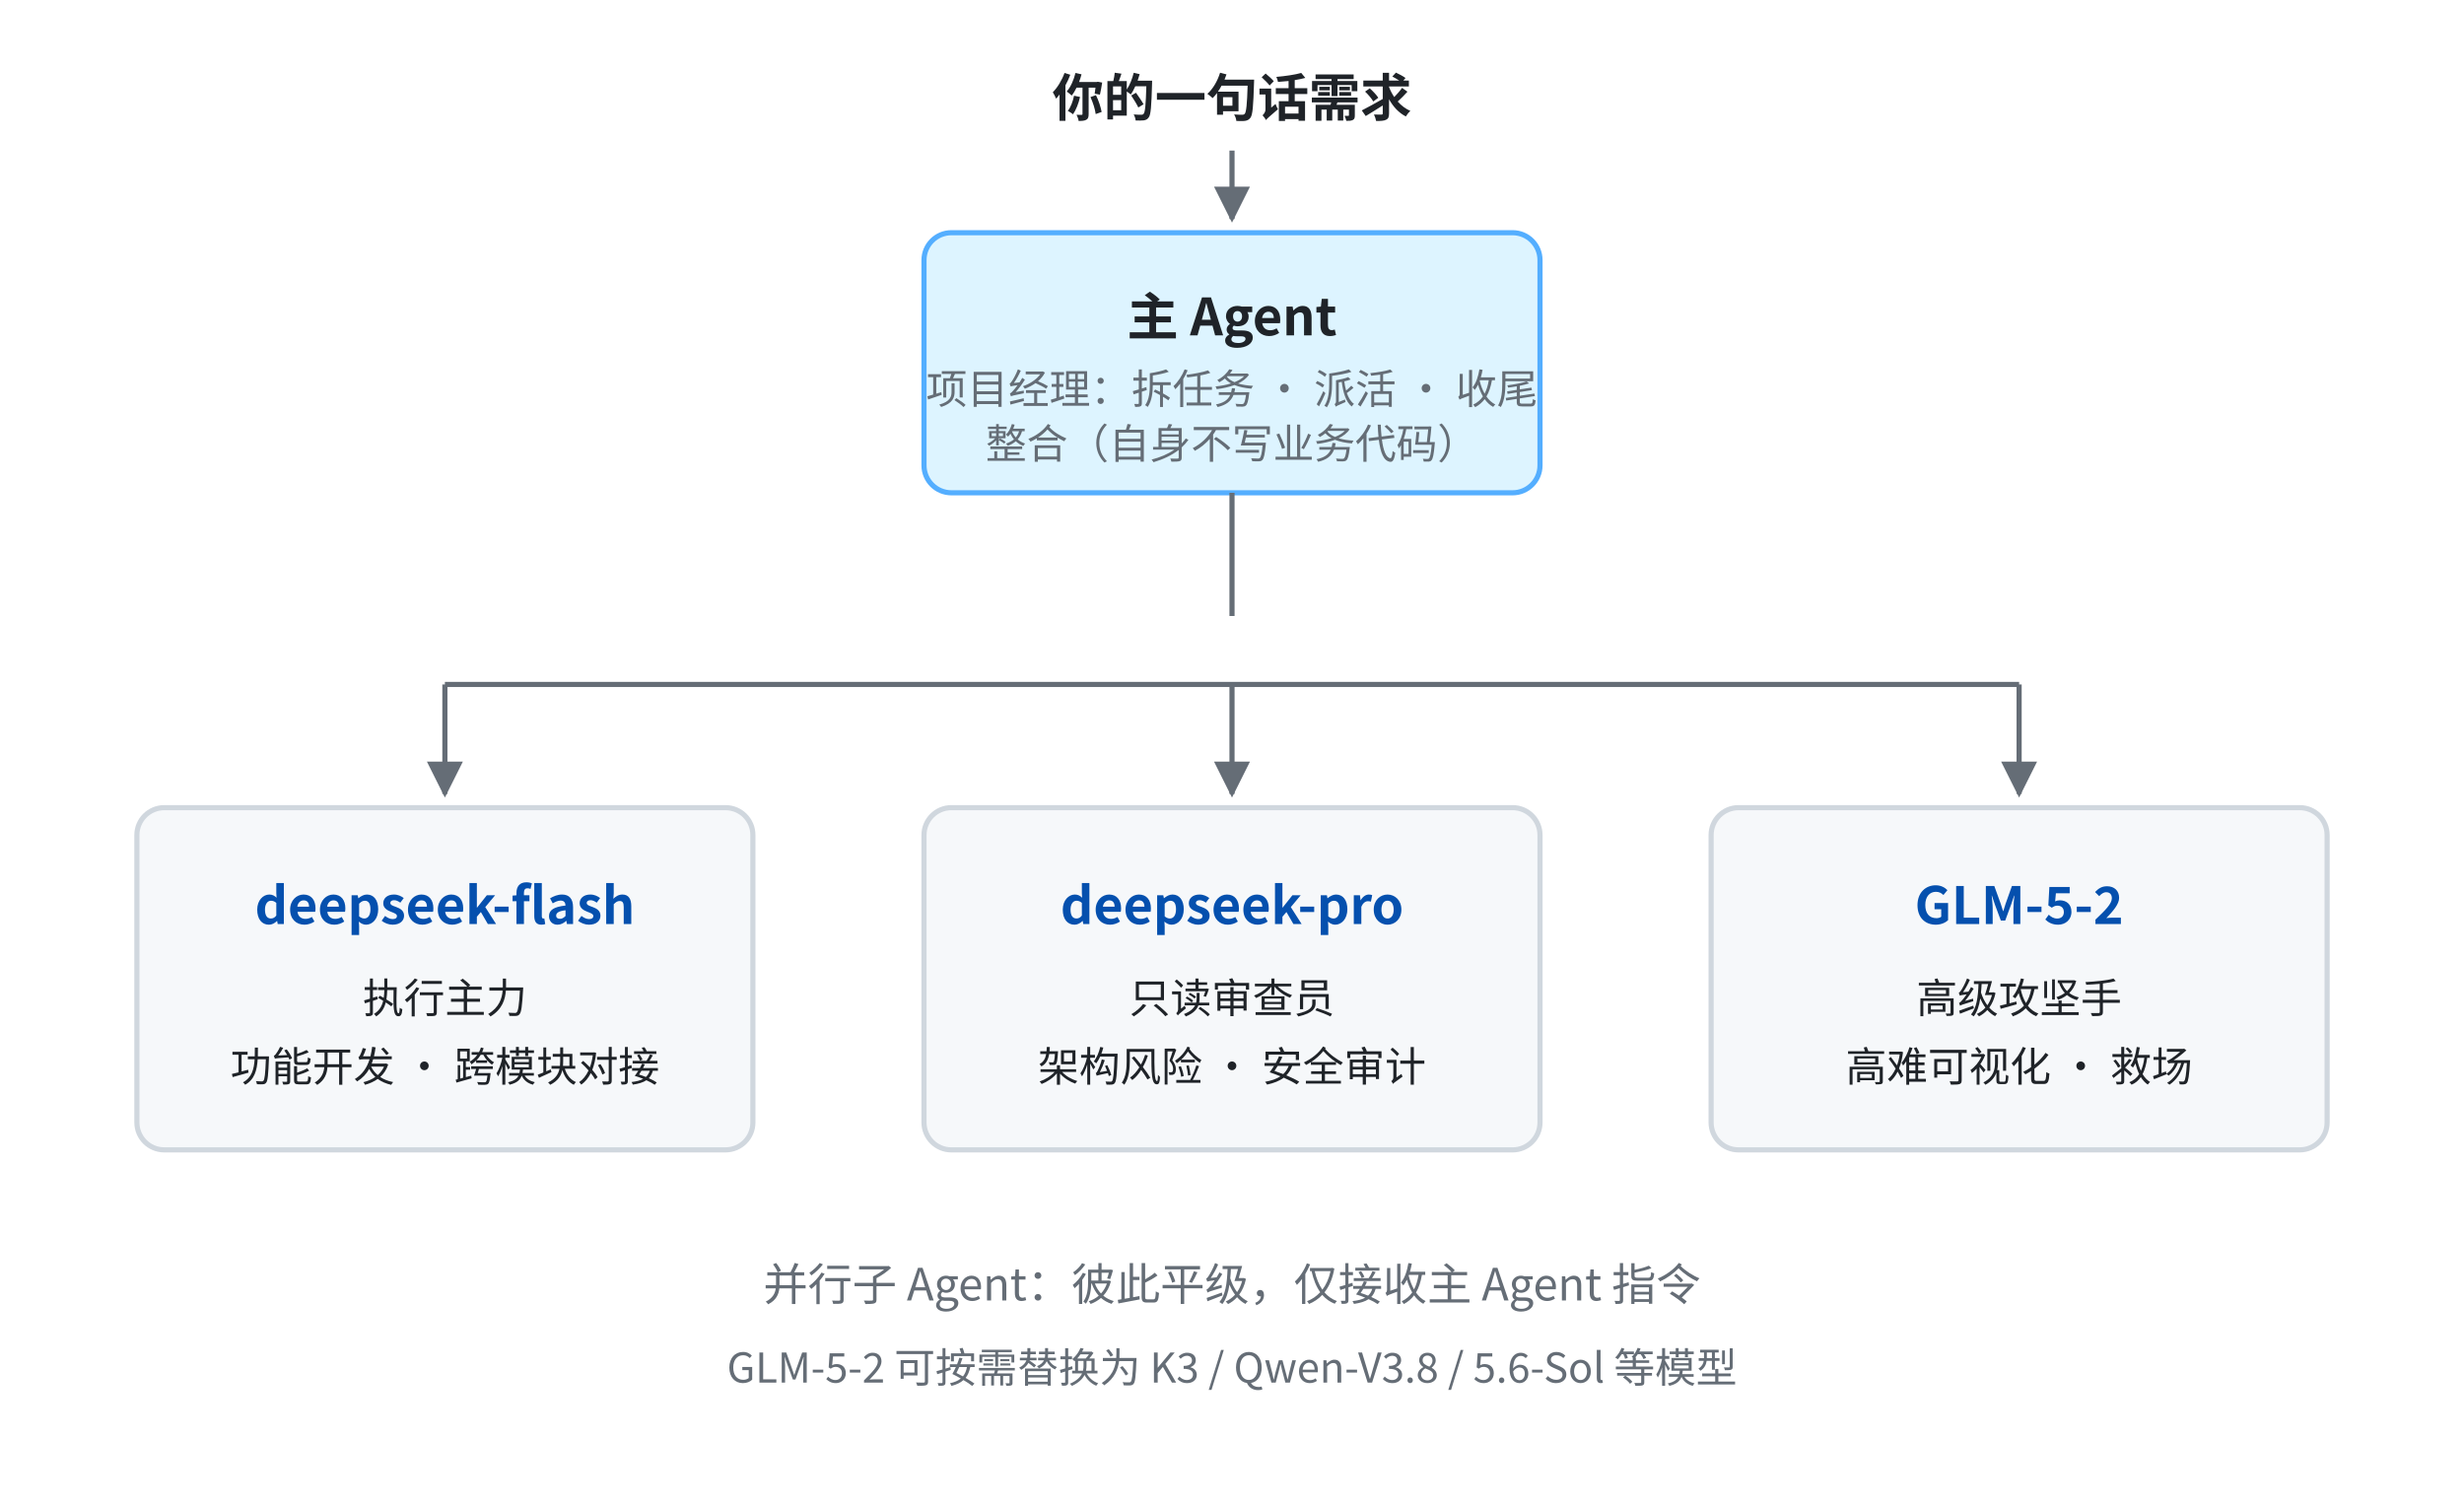
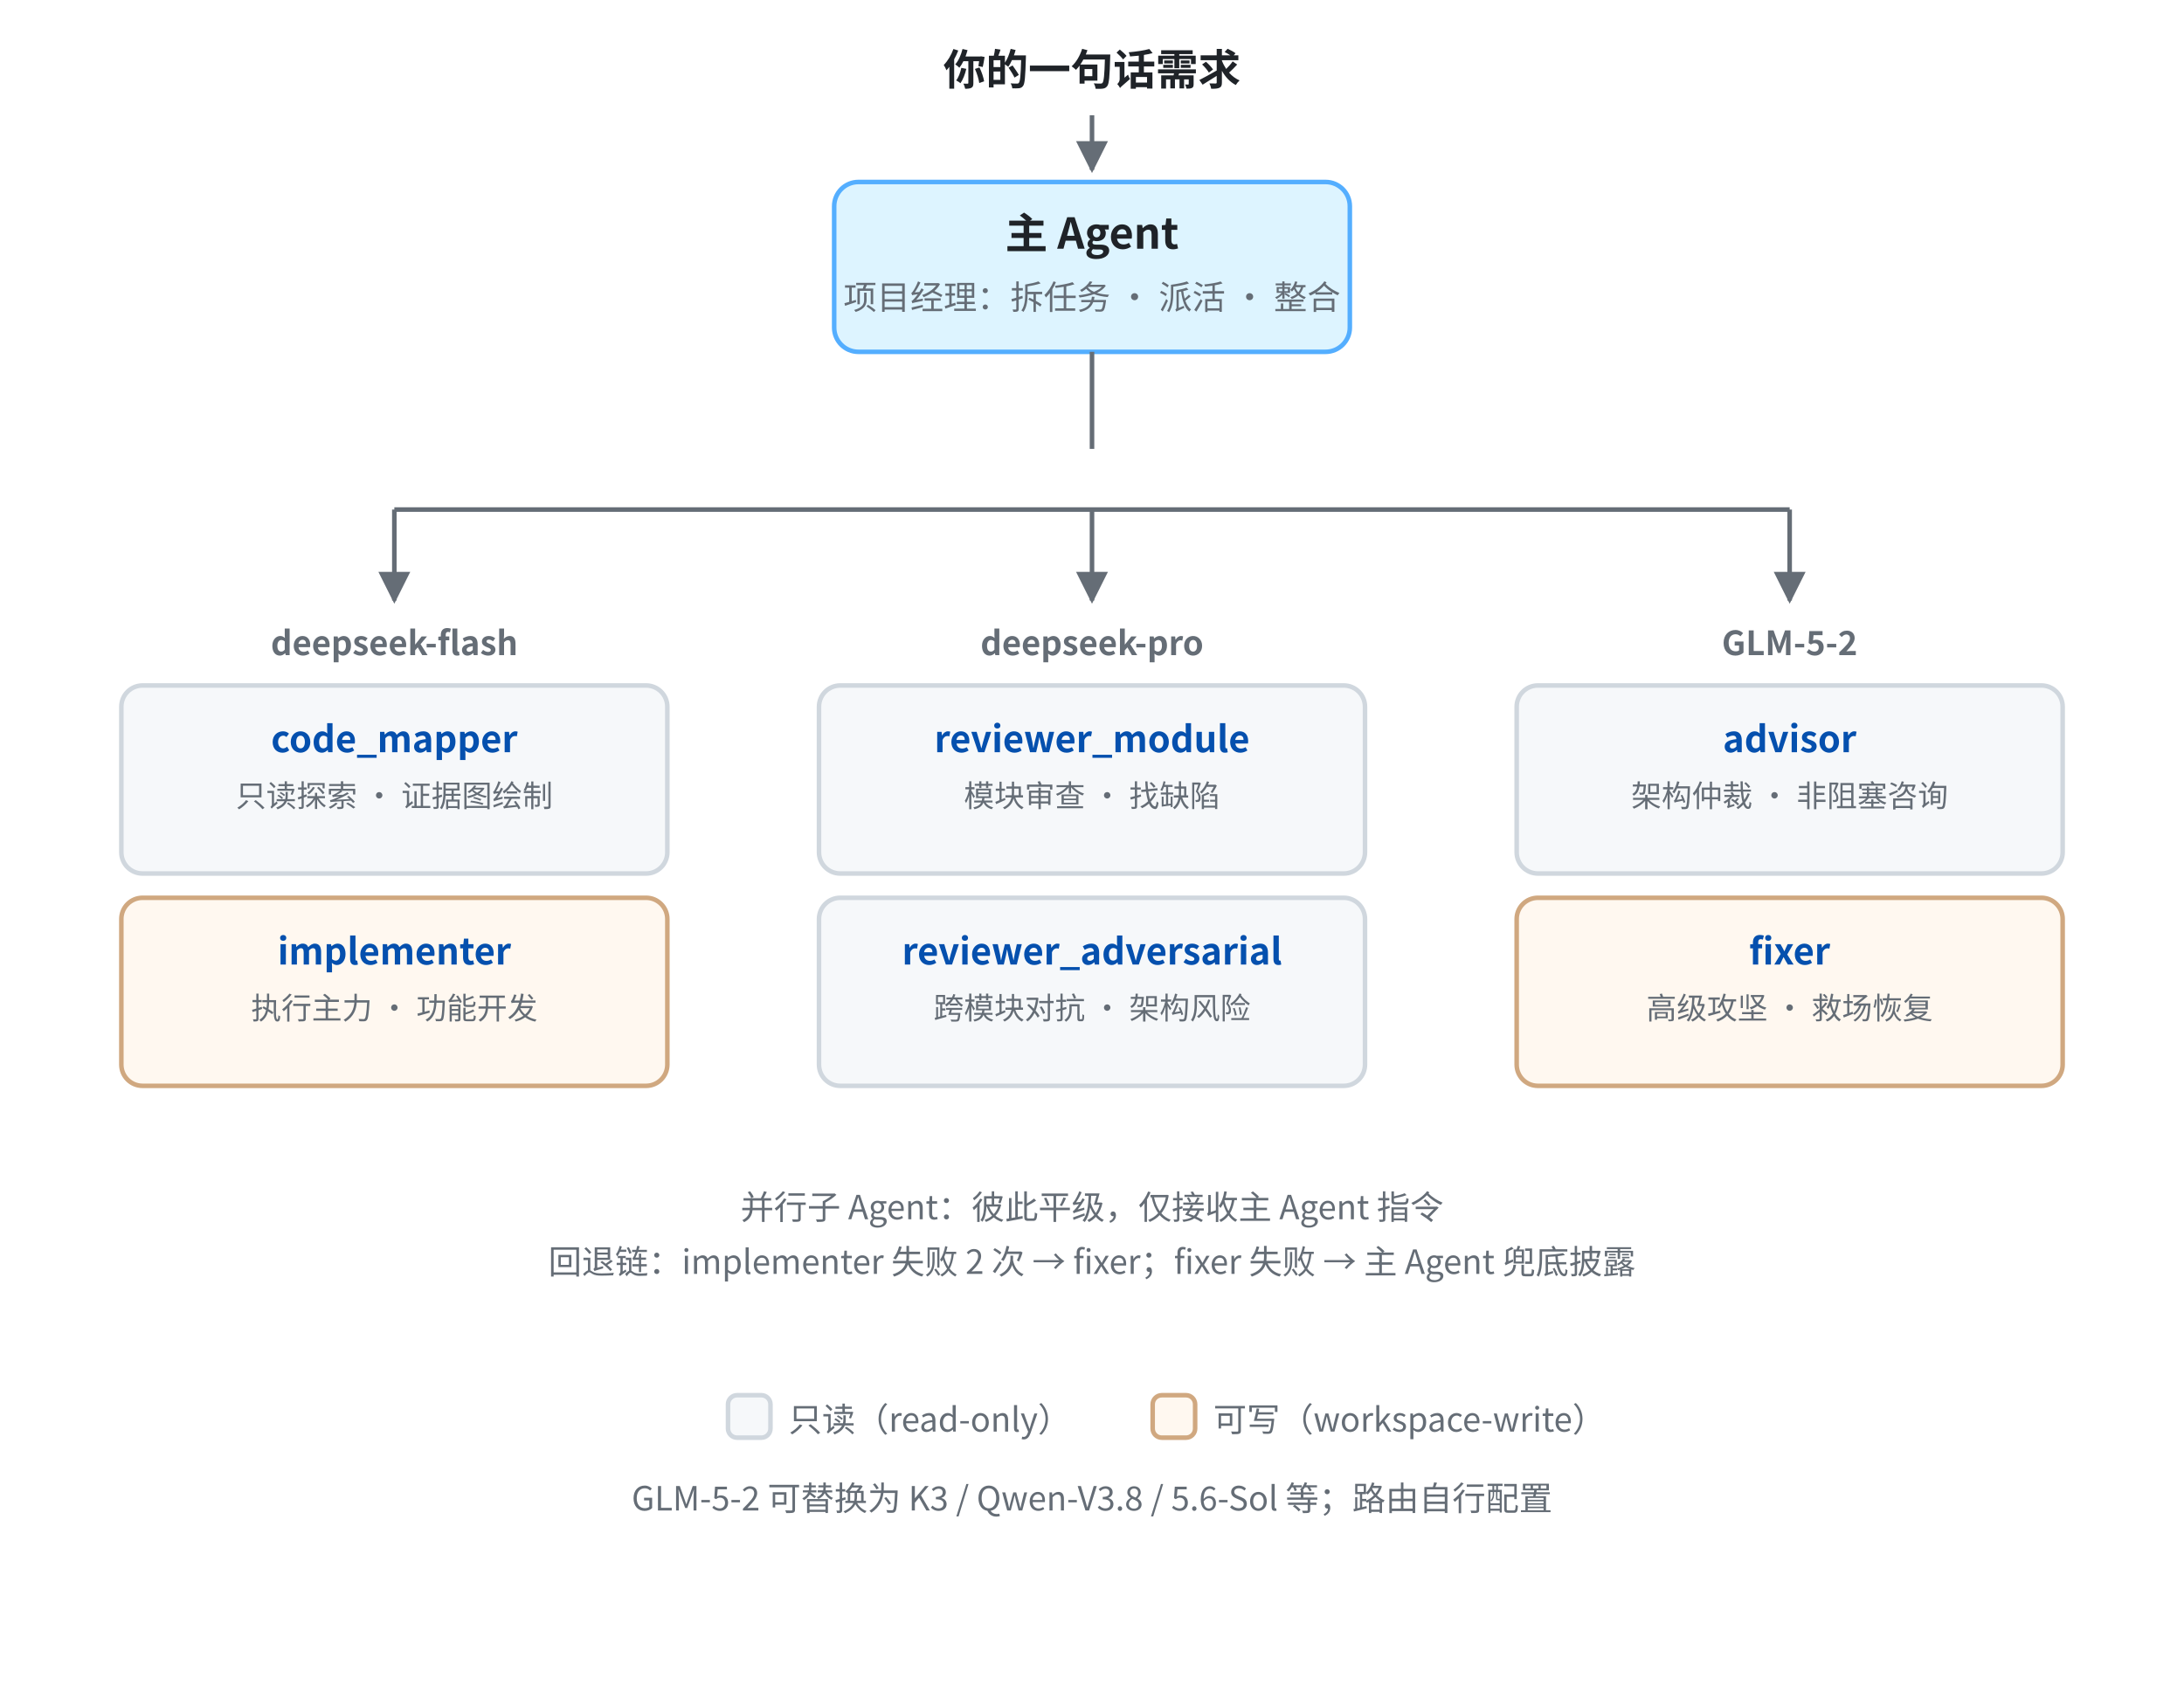
- <svg xmlns="http://www.w3.org/2000/svg" width="720" height="440" viewBox="0 0 720 440" font-family="-apple-system, BlinkMacSystemFont, 'Segoe UI', 'Noto Sans CJK SC', 'PingFang SC', 'Microsoft YaHei', sans-serif">
+ <svg xmlns="http://www.w3.org/2000/svg" width="720" height="560" viewBox="0 0 720 560" font-family="-apple-system, BlinkMacSystemFont, 'Segoe UI', 'Noto Sans CJK SC', 'PingFang SC', 'Microsoft YaHei', sans-serif">
  <defs>
    <marker id="arrow" viewBox="0 0 10 10" refX="9" refY="5" markerWidth="7" markerHeight="7" orient="auto-start-reverse">
      <path d="M 0 0 L 10 5 L 0 10 z" fill="#656d76" />
    </marker>
    <style>
-       .box { fill: #f6f8fa; stroke: #d0d7de; stroke-width: 1.5; rx: 8; }
-       .box-primary { fill: #ddf4ff; stroke: #54aeff; stroke-width: 1.5; rx: 8; }
-       .title { font-size: 15px; font-weight: 600; fill: #1f2328; }
-       .subtitle { font-size: 12px; fill: #656d76; }
-       .model { font-size: 15px; font-weight: 600; fill: #0550ae; }
-       .role { font-size: 12px; fill: #1f2328; }
-       .caption { font-size: 13px; fill: #656d76; }
-       .note { font-size: 12px; fill: #656d76; }
+       .box-read { fill: #f6f8fa; stroke: #d0d7de; stroke-width: 1.5; }
+       .box-write { fill: #fff8f0; stroke: #d0a880; stroke-width: 1.5; }
+       .box-primary { fill: #ddf4ff; stroke: #54aeff; stroke-width: 1.5; }
+       .title { font-size: 14px; font-weight: 600; fill: #1f2328; }
+       .subtitle { font-size: 11px; fill: #656d76; }
+       .model-label { font-size: 11px; font-weight: 600; fill: #656d76; }
+       .agent-name { font-size: 12px; font-weight: 600; fill: #0550ae; }
+       .agent-role { font-size: 10px; fill: #656d76; }
+       .note { font-size: 11px; fill: #656d76; }
    </style>
  </defs>
-   <text x="360" y="34" text-anchor="middle" class="title">你的一句话需求</text>
-   <line x1="360" y1="44" x2="360" y2="64" stroke="#656d76" stroke-width="1.5" marker-end="url(#arrow)" />
-   <rect class="box-primary" x="270" y="68" width="180" height="76" rx="8" />
-   <text x="360" y="98" text-anchor="middle" class="title">主 Agent</text>
-   <text x="360" y="118" text-anchor="middle" class="subtitle">项目经理：拆任务 · 派活 · 收尾</text>
-   <text x="360" y="134" text-anchor="middle" class="subtitle">整合（自身不写业务代码）</text>
-   <line x1="360" y1="144" x2="360" y2="180" stroke="#656d76" stroke-width="1.5" />
-   <line x1="130" y1="200" x2="590" y2="200" stroke="#656d76" stroke-width="1.5" />
-   <line x1="130" y1="200" x2="130" y2="232" stroke="#656d76" stroke-width="1.5" marker-end="url(#arrow)" />
-   <line x1="360" y1="200" x2="360" y2="232" stroke="#656d76" stroke-width="1.5" marker-end="url(#arrow)" />
-   <line x1="590" y1="200" x2="590" y2="232" stroke="#656d76" stroke-width="1.5" marker-end="url(#arrow)" />
-   <rect class="box" x="40" y="236" width="180" height="100" rx="8" />
-   <text x="130" y="270" text-anchor="middle" class="model">deepseek-flash</text>
-   <text x="130" y="296" text-anchor="middle" class="role">执行主力</text>
-   <text x="130" y="316" text-anchor="middle" class="role">功能开发 · 跨模块对接</text>
-   <rect class="box" x="270" y="236" width="180" height="100" rx="8" />
-   <text x="360" y="270" text-anchor="middle" class="model">deepseek-pro</text>
-   <text x="360" y="296" text-anchor="middle" class="role">只读审查员</text>
-   <text x="360" y="316" text-anchor="middle" class="role">架构风险 · 安全审计</text>
-   <rect class="box" x="500" y="236" width="180" height="100" rx="8" />
-   <text x="590" y="270" text-anchor="middle" class="model">GLM-5-2</text>
-   <text x="590" y="296" text-anchor="middle" class="role">高级攻坚手</text>
-   <text x="590" y="316" text-anchor="middle" class="role">高难可视化 · 救场</text>
-   <text x="360" y="380" text-anchor="middle" class="caption">并行子 Agent：彼此平级，仅接收主 Agent 指令</text>
-   <text x="360" y="404" text-anchor="middle" class="note">GLM-5-2 可按需替换为 K3 / Qwen-V3.8 / 5.6-Sol 等模型</text>
+   <text x="360" y="28" text-anchor="middle" class="title">你的一句话需求</text>
+   <line x1="360" y1="38" x2="360" y2="56" stroke="#656d76" stroke-width="1.5" marker-end="url(#arrow)" />
+   <rect class="box-primary" x="275" y="60" width="170" height="56" rx="8" />
+   <text x="360" y="82" text-anchor="middle" class="title">主 Agent</text>
+   <text x="360" y="102" text-anchor="middle" class="subtitle">项目经理：拆任务 · 派活 · 整合</text>
+   <line x1="360" y1="116" x2="360" y2="148" stroke="#656d76" stroke-width="1.5" />
+   <line x1="130" y1="168" x2="590" y2="168" stroke="#656d76" stroke-width="1.5" />
+   <line x1="130" y1="168" x2="130" y2="198" stroke="#656d76" stroke-width="1.5" marker-end="url(#arrow)" />
+   <line x1="360" y1="168" x2="360" y2="198" stroke="#656d76" stroke-width="1.5" marker-end="url(#arrow)" />
+   <line x1="590" y1="168" x2="590" y2="198" stroke="#656d76" stroke-width="1.5" marker-end="url(#arrow)" />
+   <text x="130" y="216" text-anchor="middle" class="model-label">deepseek-flash</text>
+   <rect class="box-read" x="40" y="226" width="180" height="62" rx="7" />
+   <text x="130" y="248" text-anchor="middle" class="agent-name">code_mapper</text>
+   <text x="130" y="266" text-anchor="middle" class="agent-role">只读探索 · 证据图绘制</text>
+   <rect class="box-write" x="40" y="296" width="180" height="62" rx="7" />
+   <text x="130" y="318" text-anchor="middle" class="agent-name">implementer</text>
+   <text x="130" y="336" text-anchor="middle" class="agent-role">执行主力 · 功能开发</text>
+   <text x="360" y="216" text-anchor="middle" class="model-label">deepseek-pro</text>
+   <rect class="box-read" x="270" y="226" width="180" height="62" rx="7" />
+   <text x="360" y="248" text-anchor="middle" class="agent-name">reviewer_module</text>
+   <text x="360" y="266" text-anchor="middle" class="agent-role">模块审查 · 找缺陷</text>
+   <rect class="box-read" x="270" y="296" width="180" height="62" rx="7" />
+   <text x="360" y="318" text-anchor="middle" class="agent-name">reviewer_adversarial</text>
+   <text x="360" y="336" text-anchor="middle" class="agent-role">跨模块对抗 · 架构风险</text>
+   <text x="590" y="216" text-anchor="middle" class="model-label">GLM-5-2</text>
+   <rect class="box-read" x="500" y="226" width="180" height="62" rx="7" />
+   <text x="590" y="248" text-anchor="middle" class="agent-name">advisor</text>
+   <text x="590" y="266" text-anchor="middle" class="agent-role">架构仲裁 · 非阻塞咨询</text>
+   <rect class="box-write" x="500" y="296" width="180" height="62" rx="7" />
+   <text x="590" y="318" text-anchor="middle" class="agent-name">fixer</text>
+   <text x="590" y="336" text-anchor="middle" class="agent-role">高级攻坚 · 救场恢复</text>
+   <text x="360" y="402" text-anchor="middle" class="note">并行子 Agent：彼此平级，仅接收主 Agent 指令</text>
+   <text x="360" y="420" text-anchor="middle" class="note">回退链：implementer 失败 2 次 → fixer；fixer 失败 → 主 Agent 兜底披露</text>
+   <rect class="box-read" x="240" y="460" width="14" height="14" rx="3" />
+   <text x="260" y="472" class="note">只读（read-only）</text>
+   <rect class="box-write" x="380" y="460" width="14" height="14" rx="3" />
+   <text x="400" y="472" class="note">可写（workspace-write）</text>
+   <text x="360" y="498" text-anchor="middle" class="note">GLM-5-2 可替换为 K3 / Qwen-V3.8 / 5.6-Sol 等；路由自行配置</text>
</svg>
